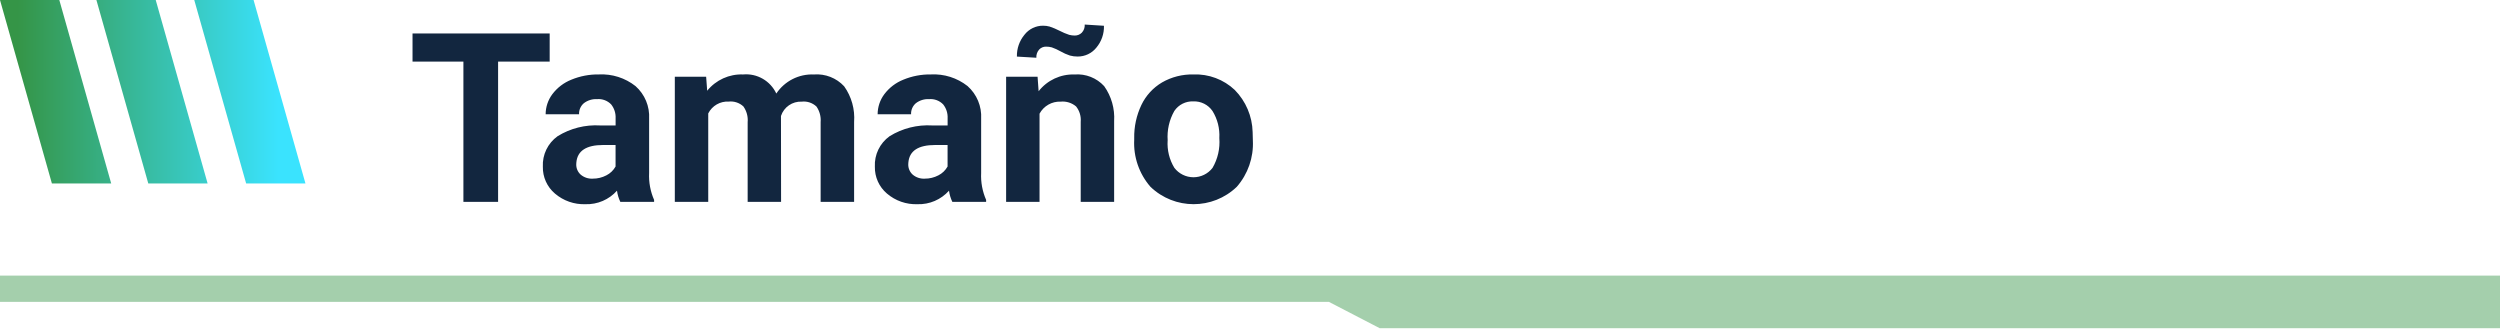
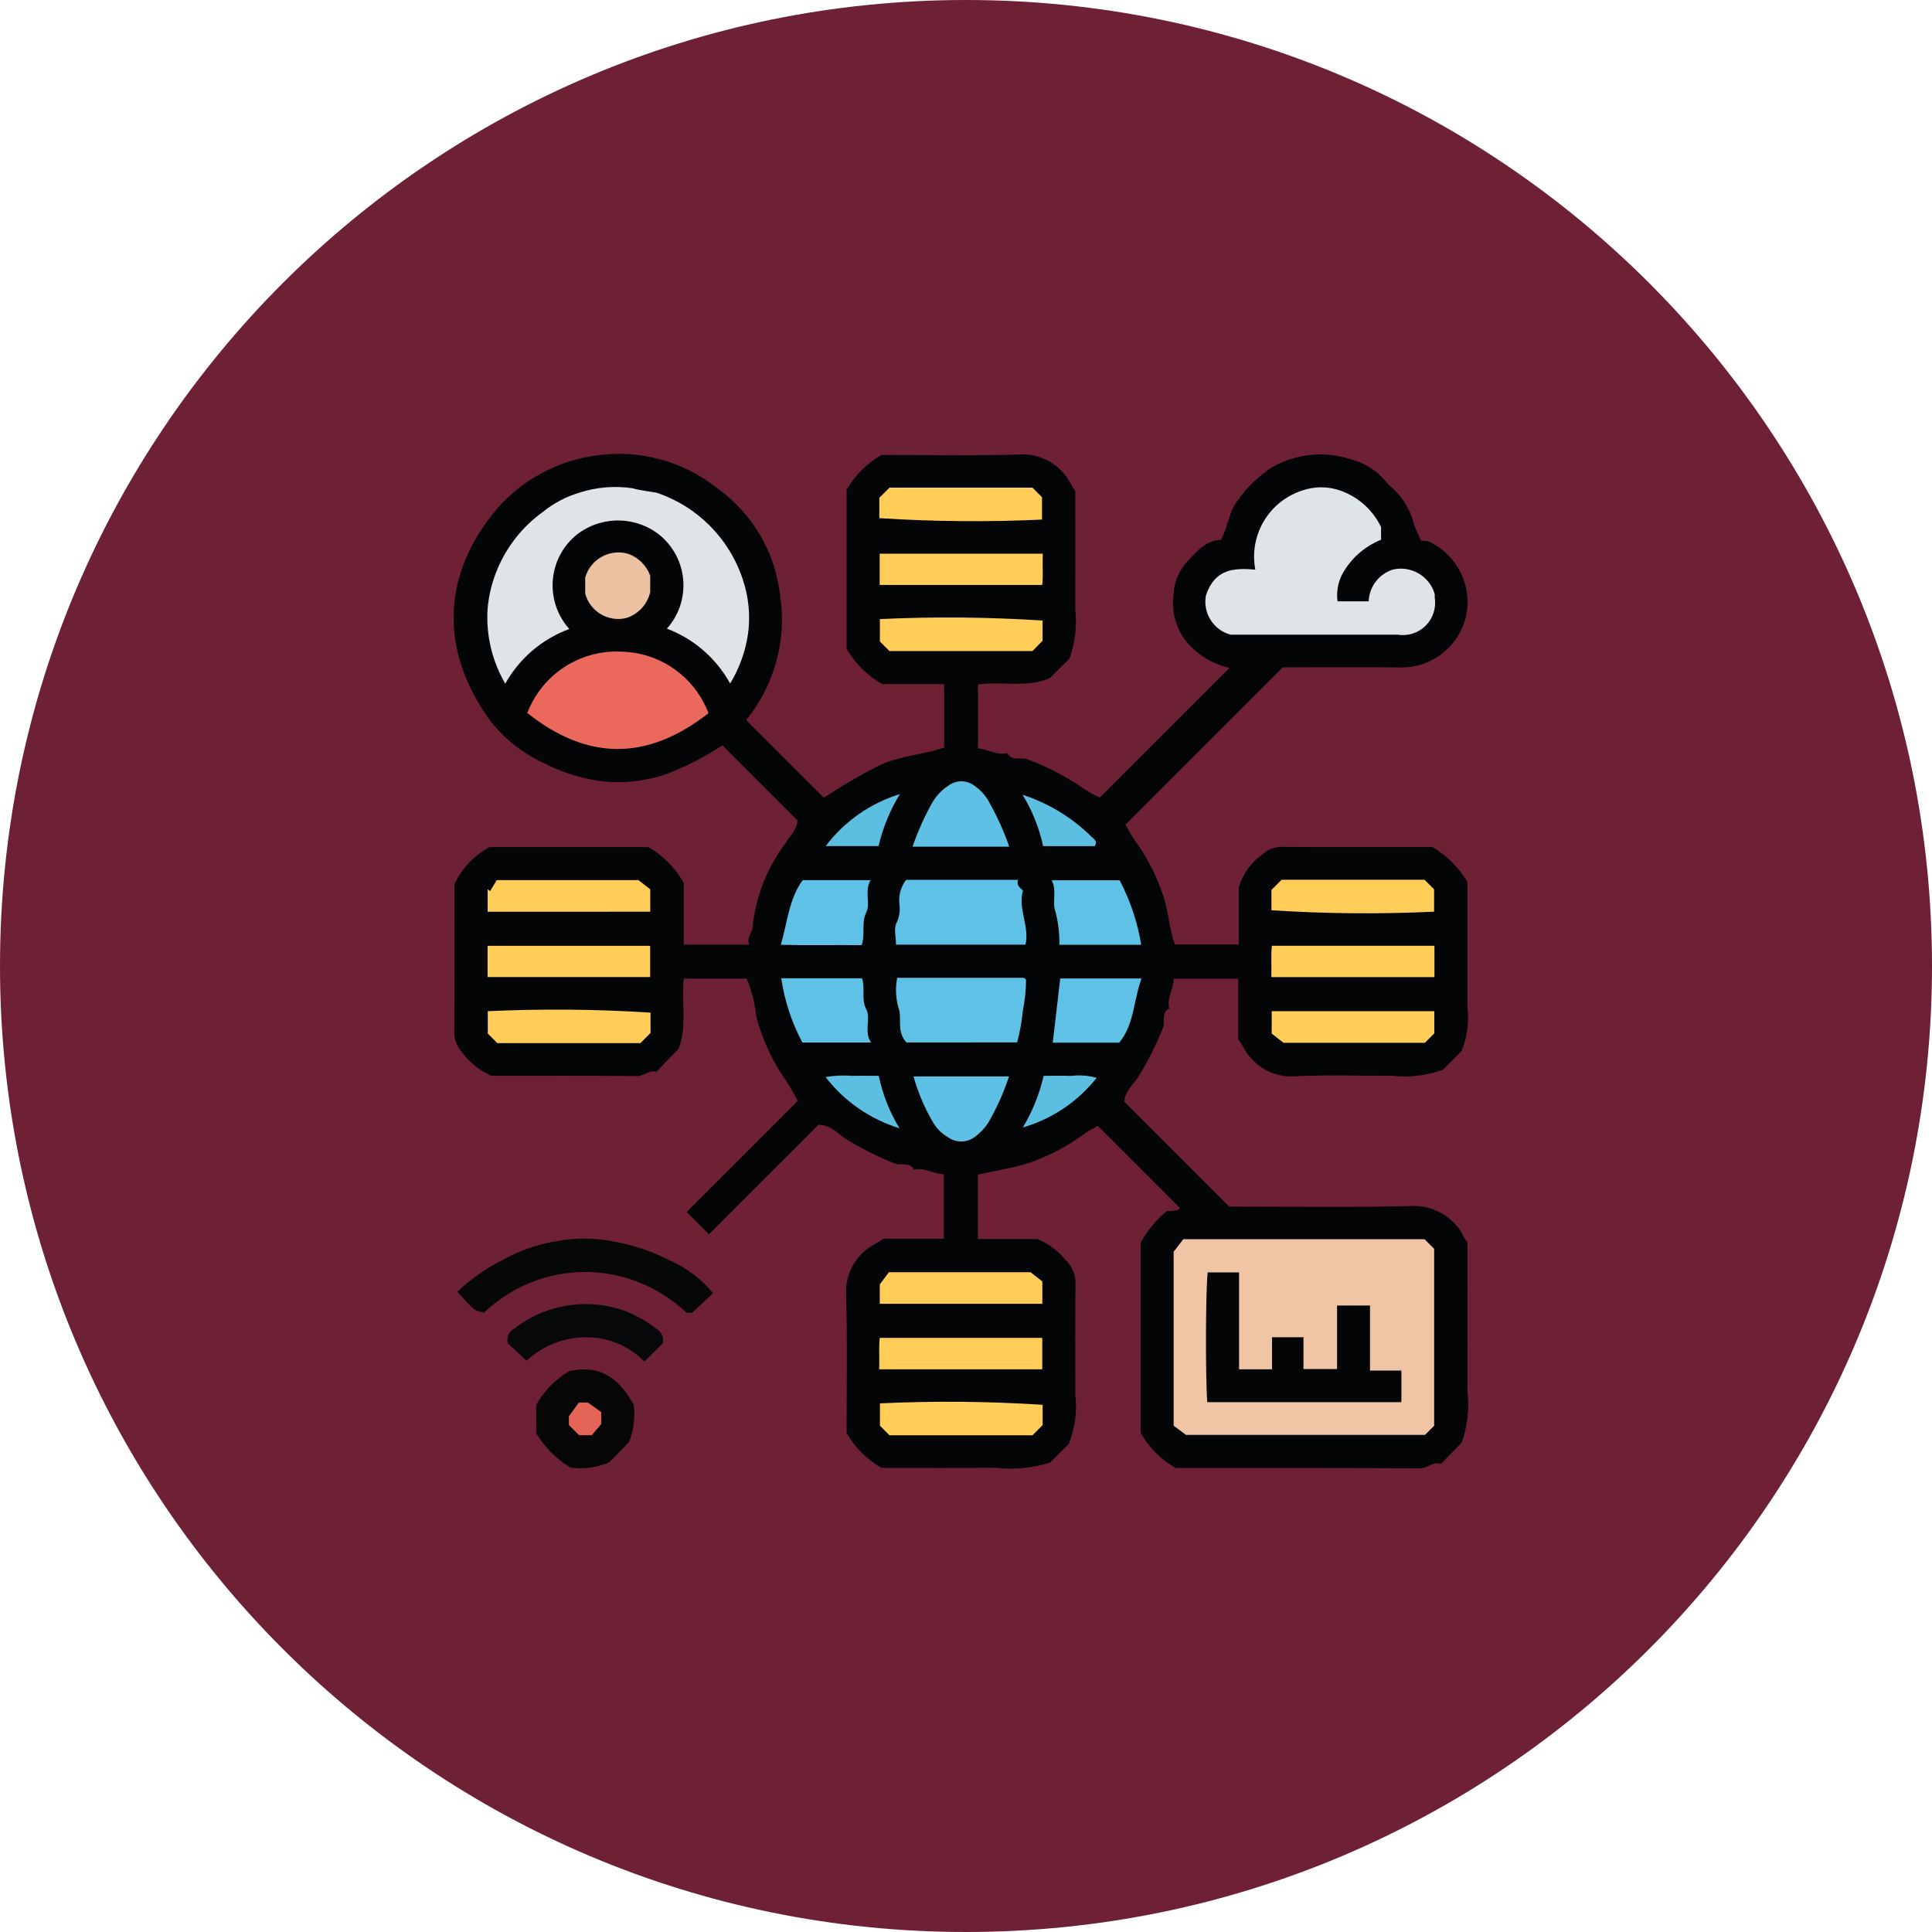
- <svg xmlns="http://www.w3.org/2000/svg" width="190" height="24.943" viewBox="0 0 190 24.943">
+ <svg xmlns="http://www.w3.org/2000/svg" width="115" height="115" viewBox="0 0 115 115">
  <defs>
-     <linearGradient id="a" x1="0.057" y1="0.5" x2="0.913" y2="0.5" gradientUnits="objectBoundingBox">
-       <stop offset="0" stop-color="#359547" />
-       <stop offset="1" stop-color="#3ae3fe" />
-     </linearGradient>
+     <clipPath id="a">
+       <rect width="60.364" height="60.401" fill="none" />
+     </clipPath>
  </defs>
-   <g transform="translate(-180 -3052.355)">
-     <g transform="translate(0 -11420.701)">
-       <path d="M10.775,8.339H6.855V19H4.219V8.339H.352V6.2H10.775ZM16.146,19a2.821,2.821,0,0,1-.255-.853,3.073,3.073,0,0,1-2.4,1.028,3.376,3.376,0,0,1-2.316-.809,2.6,2.6,0,0,1-.918-2.039,2.687,2.687,0,0,1,1.121-2.32,5.529,5.529,0,0,1,3.239-.817h1.169v-.545a1.567,1.567,0,0,0-.338-1.055,1.331,1.331,0,0,0-1.068-.4,1.513,1.513,0,0,0-1.006.308,1.045,1.045,0,0,0-.365.844h-2.54a2.551,2.551,0,0,1,.51-1.529,3.37,3.37,0,0,1,1.441-1.1,5.253,5.253,0,0,1,2.092-.4A4.15,4.15,0,0,1,17.3,10.2a3.09,3.09,0,0,1,1.033,2.483V16.8a4.546,4.546,0,0,0,.378,2.048V19Zm-2.1-1.767a2.188,2.188,0,0,0,1.037-.25,1.645,1.645,0,0,0,.7-.672V14.676h-.949q-1.907,0-2.03,1.318l-.009.149a1.017,1.017,0,0,0,.334.782A1.3,1.3,0,0,0,14.045,17.233ZM22.667,9.49l.079,1.063a3.342,3.342,0,0,1,2.733-1.239A2.536,2.536,0,0,1,28,10.765a3.265,3.265,0,0,1,2.856-1.45,2.836,2.836,0,0,1,2.3.9,4.141,4.141,0,0,1,.756,2.711V19H31.368V12.936a1.811,1.811,0,0,0-.316-1.182,1.4,1.4,0,0,0-1.116-.374,1.585,1.585,0,0,0-1.582,1.09L28.362,19h-2.54V12.944a1.789,1.789,0,0,0-.325-1.2,1.416,1.416,0,0,0-1.107-.369,1.646,1.646,0,0,0-1.564.9V19h-2.54V9.49ZM41.379,19a2.821,2.821,0,0,1-.255-.853,3.073,3.073,0,0,1-2.4,1.028,3.376,3.376,0,0,1-2.316-.809,2.6,2.6,0,0,1-.918-2.039,2.687,2.687,0,0,1,1.121-2.32,5.529,5.529,0,0,1,3.239-.817h1.169v-.545a1.567,1.567,0,0,0-.338-1.055,1.331,1.331,0,0,0-1.068-.4,1.513,1.513,0,0,0-1.006.308,1.045,1.045,0,0,0-.365.844H35.7a2.551,2.551,0,0,1,.51-1.529,3.37,3.37,0,0,1,1.441-1.1,5.253,5.253,0,0,1,2.092-.4,4.15,4.15,0,0,1,2.791.883,3.09,3.09,0,0,1,1.033,2.483V16.8a4.546,4.546,0,0,0,.378,2.048V19Zm-2.1-1.767a2.188,2.188,0,0,0,1.037-.25,1.645,1.645,0,0,0,.7-.672V14.676h-.949q-1.907,0-2.03,1.318l-.009.149a1.017,1.017,0,0,0,.334.782A1.3,1.3,0,0,0,39.278,17.233ZM47.856,9.49l.079,1.1a3.32,3.32,0,0,1,2.733-1.274,2.759,2.759,0,0,1,2.25.888,4.142,4.142,0,0,1,.756,2.654V19h-2.54V12.918a1.648,1.648,0,0,0-.352-1.173,1.574,1.574,0,0,0-1.169-.365,1.747,1.747,0,0,0-1.608.914V19h-2.54V9.49ZM52.9,5.614a2.46,2.46,0,0,1-.58,1.666,1.8,1.8,0,0,1-1.415.672,2.146,2.146,0,0,1-.593-.075,3.981,3.981,0,0,1-.716-.321,3.864,3.864,0,0,0-.659-.3A1.611,1.611,0,0,0,48.5,7.2a.7.7,0,0,0-.523.22.854.854,0,0,0-.215.624l-1.477-.088a2.5,2.5,0,0,1,.576-1.661,1.776,1.776,0,0,1,1.411-.686,1.816,1.816,0,0,1,.5.066,5.468,5.468,0,0,1,.76.321,4.941,4.941,0,0,0,.729.308,1.665,1.665,0,0,0,.422.053.741.741,0,0,0,.532-.215.819.819,0,0,0,.224-.62Zm2.3,8.543a5.64,5.64,0,0,1,.545-2.522,3.989,3.989,0,0,1,1.569-1.714A4.577,4.577,0,0,1,59.7,9.314a4.33,4.33,0,0,1,3.142,1.178,4.727,4.727,0,0,1,1.358,3.2l.018.65a4.97,4.97,0,0,1-1.222,3.511,4.735,4.735,0,0,1-6.561,0A5.058,5.058,0,0,1,55.2,14.271Zm2.54.18a3.555,3.555,0,0,0,.51,2.073,1.831,1.831,0,0,0,2.9.009,3.89,3.89,0,0,0,.519-2.267,3.519,3.519,0,0,0-.519-2.06,1.686,1.686,0,0,0-1.459-.731,1.658,1.658,0,0,0-1.441.726A3.955,3.955,0,0,0,57.744,14.338Z" transform="translate(211 14469.4)" fill="#12263f" />
-       <path d="M8394.707,11713.942l-3.943-13.943h4.508l3.943,13.943Zm-7.437,0-3.943-13.943h4.508l3.944,13.943Zm-7.325,0L8376,11700h4.508l3.944,13.943Z" transform="translate(-8196 2773.058)" fill="url(#a)" />
-       <path d="M0,0H190V4H104.857L101,2H0Z" transform="translate(180 14494)" fill="#359547" opacity="0.45" />
+   <g transform="translate(-533 -861)">
+     <circle cx="57.5" cy="57.5" r="57.5" transform="translate(533 861)" fill="#6e2034" />
+     <g transform="translate(560 888)">
+       <g transform="translate(0 0)" clip-path="url(#a)">
+         <path d="M17.6,29.231H13.7V25.547a5.713,5.713,0,0,0-2.1-2.124H2.138a4.858,4.858,0,0,0-2.083,2.19c0,2.846.013,5.841-.013,8.836a1.7,1.7,0,0,0,.435,1.157,4.453,4.453,0,0,0,1.767,1.43c2.788,0,5.739-.011,8.691.014.411,0,.7-.38,1.135-.249.439-.458.885-.92,1.322-1.375.522-1.339.156-2.75.309-4.176h3.747a8.235,8.235,0,0,1,.567,2.244,11.955,11.955,0,0,0,1.478,3.4,12.346,12.346,0,0,1,.989,1.64l-6.608,6.608c.479.478.909.909,1.326,1.326l6.52-6.519c.75.015,1.131.526,1.594.824a18.772,18.772,0,0,0,2.921,1.473c.393.165.923-.122,1.18.38.609-.161,1.129.257,1.764.267v3.842H25.561c-.332.261-.689.39-.994.647a3.243,3.243,0,0,0-1.2,2.808c.078,2.709.025,5.423.025,8.106a5.649,5.649,0,0,0,2.075,2.078c2.26,0,4.528.011,6.8-.005a7.833,7.833,0,0,0,3.235-.309l1.116-1.116a6.009,6.009,0,0,0,.39-2.917c0-2.188-.01-4.375.009-6.563A1.86,1.86,0,0,0,36.427,48a4.262,4.262,0,0,0-1.672-1.246H31.21V42.914c.924-.2,1.9-.351,2.846-.634a11.774,11.774,0,0,0,3.5-1.8c.282-.206.592-.339.788-.464l4.881,4.881c-.062.211-.442.161-.782.194A6.594,6.594,0,0,0,40.9,46.964V58.3a5.521,5.521,0,0,0,2.081,2.08c4.822,0,9.681-.014,14.541.023.463,0,.775-.437,1.243-.262.423-.432.849-.864,1.237-1.26a6.7,6.7,0,0,0,.344-3.062c.008-2.958,0-5.916,0-8.874-.233-.257-.317-.6-.548-.871a3.378,3.378,0,0,0-2.893-1.286c-3.6.092-7.2.032-10.74.032l-6.24-6.239c.018-.609.521-1,.816-1.459a18.772,18.772,0,0,0,1.476-2.92c.164-.393-.121-.924.383-1.178-.168-.611.269-1.129.261-1.767h3.845V34.86c.256.341.388.7.647,1a3.206,3.206,0,0,0,2.806,1.2c1.9-.089,3.807-.019,5.711-.025a6.672,6.672,0,0,0,3.019-.362L60,35.56a5.393,5.393,0,0,0,.346-2.65q0-3.709,0-7.415a5.954,5.954,0,0,0-2.081-2.075c-2.957,0-5.952.013-8.945-.011a1.641,1.641,0,0,0-1.156.433,3.714,3.714,0,0,0-1.431,1.981v3.394H42.941c-.344-.9-.374-1.9-.679-2.841a12.5,12.5,0,0,0-1.811-3.5c-.2-.283-.336-.6-.463-.788l9.365-9.365c2.167,0,4.675-.015,7.184.005A3.931,3.931,0,0,0,60.36,8.86a4.007,4.007,0,0,0-2.207-3.575c-.2-.121-.381-.064-.587-.108-.112-.336-.306-.639-.409-1.014a4.29,4.29,0,0,0-1.3-2.133,2.038,2.038,0,0,1-.342-.344A3.977,3.977,0,0,0,53.4.338a5.785,5.785,0,0,0-4.692.483,7.34,7.34,0,0,0-1.972,1.886c-.587.683-.622,1.606-1.054,2.423-.953.028-1.517.777-2.128,1.426a3,3,0,0,0-.692,1.771,3.742,3.742,0,0,0,.815,2.939,4.783,4.783,0,0,0,2.5,1.489l-7.719,7.719a6.677,6.677,0,0,1-.917-.507,15.1,15.1,0,0,0-3.4-1.773c-.39-.142-.919.133-1.183-.365-.606.14-1.134-.211-1.745-.289V13.748c1.36-.22,2.817.224,4.264-.375.381-.376.839-.828,1.178-1.161a6.515,6.515,0,0,0,.35-2.945c.009-2.35,0-4.7,0-7.05-.238-.3-.366-.66-.624-.965A3.233,3.233,0,0,0,33.58.056C30.87.133,28.156.08,25.472.08a5.646,5.646,0,0,0-2.078,2.073v9.465a5.634,5.634,0,0,0,2.12,2.1H29.2v3.775c-1.252.437-2.6.488-3.825,1.047a34.014,34.014,0,0,0-3.338,1.94l-4.621-4.62a9.45,9.45,0,0,0,2.021-7.4,9.06,9.06,0,0,0-3.672-6.346,9.4,9.4,0,0,0-7.284-2A9.491,9.491,0,0,0,2.62,3.243C-.633,7.05-.938,11.593,2.165,15.881a8.524,8.524,0,0,0,3.083,2.48A10.677,10.677,0,0,0,8.783,19.5a8.821,8.821,0,0,0,3.932-.441A17.443,17.443,0,0,0,16,17.368l4.47,4.471c-.036.573-.468.947-.741,1.389a9.926,9.926,0,0,0-1.94,5.036c-.05.29-.344.526-.2.966" transform="translate(0 0)" fill="#040506" />
+         <path d="M.172,39.919c1.019,1.133,1.019,1.133,1.593,1.246A8.734,8.734,0,0,1,7.83,38.741a8.83,8.83,0,0,1,5.989,2.428h.336c.423-.394.806-.751,1.243-1.161a6.968,6.968,0,0,0-2.639-1.981,11.4,11.4,0,0,0-3.2-1.079A8.831,8.831,0,0,0,6.143,36.9a9.8,9.8,0,0,0-3.191,1.086,11.613,11.613,0,0,0-2.78,1.932" transform="translate(0.047 9.969)" fill="#060707" />
+         <path d="M3.868,44.989v1.693a6.014,6.014,0,0,0,2.047,2.047,4.449,4.449,0,0,0,2.3-.314L9.4,47.2A4.691,4.691,0,0,0,9.68,45c-.8-1.444-1.89-2.465-3.866-2.007a5.452,5.452,0,0,0-1.946,2" transform="translate(1.049 11.63)" fill="#060607" />
+         <path d="M10.671,43.249l1.089-1.079a.748.748,0,0,0-.347-.852A6.84,6.84,0,0,0,9.124,40.1a6.817,6.817,0,0,0-2.568-.247A6.91,6.91,0,0,0,2.908,41.3a.741.741,0,0,0-.352.877c.341.313.726.666,1.107,1.014a5.185,5.185,0,0,1,3.6-1.391,4.787,4.787,0,0,1,3.409,1.444" transform="translate(0.682 10.801)" fill="#070809" />
+         <path d="M49.223,37.357c-.163-.163-.364-.362-.563-.563-.039,0-.079-.008-.118-.008H34.289l-.573.746V47.885l.732.547h14.23l.545-.545Z" transform="translate(9.144 9.977)" fill="#efc5a5" />
+         <path d="M16.036,13.274A7.889,7.889,0,0,0,17.1,10.337,7.12,7.12,0,0,0,16.8,7.1a8.118,8.118,0,0,0-5.132-5.185c-.459-.09-.942-.126-1.439-.268a6.959,6.959,0,0,0-3.16.261A6.284,6.284,0,0,0,4.89,3.058,7.962,7.962,0,0,0,2.208,6.41,7.779,7.779,0,0,0,1.6,8.825a7.851,7.851,0,0,0,1.053,4.453,7.216,7.216,0,0,1,3.812-3.254A3.887,3.887,0,0,1,6.8,4.5a3.987,3.987,0,0,1,4.982-.118,3.87,3.87,0,0,1,.493,5.621,7.225,7.225,0,0,1,3.765,3.267" transform="translate(0.422 0.416)" fill="#dfe4e9" />
+         <path d="M38.173,6.478C36.888,6.367,35.767,6.438,35.237,8A2.028,2.028,0,0,0,36.7,10.35c3.234,0,6.59,0,9.947,0a1.921,1.921,0,0,0,2.206-2.2V7.931a2.1,2.1,0,0,0-2.513-1.45A2.071,2.071,0,0,0,44.92,8.367H43.065a2.749,2.749,0,0,1,.45-1.9A4.558,4.558,0,0,1,45.658,4.7V3.946a4.235,4.235,0,0,0-2.676-2.251,3.425,3.425,0,0,0-1.959.056,4.138,4.138,0,0,0-2.85,4.728" transform="translate(9.548 0.428)" fill="#dfe4e9" />
+         <path d="M14.237,12.94A5.68,5.68,0,0,0,9.043,9.274a5.69,5.69,0,0,0-5.591,3.651c3.562,2.837,7.12,2.874,10.785.015" transform="translate(0.936 2.514)" fill="#ea695c" />
+         <path d="M20.727,23.815h7.711c.249-1.1-.472-2.158-.153-3.219-.23-.2-.4-.361-.289-.636h-6.67a2,2,0,0,0-.386,1.522,1.95,1.95,0,0,1-.174,1.025c-.186.331-.039.848-.039,1.308" transform="translate(5.606 5.414)" fill="#5ec1e5" />
+         <path d="M27.933,28.392a11.868,11.868,0,0,0,.338-1.87,9.79,9.79,0,0,0,.192-1.864.35.35,0,0,0-.064-.069.19.19,0,0,0-.1-.043c-2.506,0-5.012,0-7.508,0a3.825,3.825,0,0,0,.139,1.977c.1.608-.136,1.269.411,1.87Z" transform="translate(5.612 6.657)" fill="#5ec1e5" />
+         <path d="M48,24.912V23.045H38.323c-.065.577-.01,1.2-.033,1.867Z" transform="translate(10.384 6.25)" fill="#ffcd58" />
+         <path d="M29.636,43.276v-1.87H19.962c-.065.58-.01,1.206-.034,1.87Z" transform="translate(5.404 11.23)" fill="#ffcd58" />
+         <rect width="9.679" height="1.861" transform="translate(2.022 29.298)" fill="#ffcd58" />
+         <path d="M19.951,4.686V6.548h9.675c.066-.572.008-1.2.033-1.862Z" transform="translate(5.411 1.271)" fill="#ffcd58" />
+         <path d="M29.634,40.213V38.882l-.7-.55H20.5c-.116.155-.283.379-.543.728v1.153Z" transform="translate(5.411 10.396)" fill="#ffcd58" />
+         <path d="M10.682,28.029c.2-.2.4-.4.605-.605v-1.21A86.917,86.917,0,0,0,1.6,26.128v1.33l.569.571h8.508" transform="translate(0.435 7.063)" fill="#ffcd58" />
+         <path d="M38.308,26.109V27.44l.7.55h8.418l.561-.562V26.109Z" transform="translate(10.389 7.081)" fill="#ffcd58" />
+         <path d="M11.274,21.852V20.521l-.7-.55H2.138l-.4.655-.145-.118v1.345Z" transform="translate(0.432 5.417)" fill="#ffcd58" />
+         <path d="M38.9,19.955c-.2.2-.4.4-.605.605v1.21a86.911,86.911,0,0,0,9.683.085v-1.33l-.569-.571H38.9" transform="translate(10.386 5.412)" fill="#ffcd58" />
+         <path d="M29.043,9.668l.6-.609V7.854a86.486,86.486,0,0,0-9.683-.088V9.1c.168.167.369.367.568.568h8.511" transform="translate(5.414 2.084)" fill="#ffcd58" />
+         <path d="M29.042,46.391l.605-.608V44.576a87.041,87.041,0,0,0-9.683-.086v1.332c.169.168.369.369.569.569h8.508" transform="translate(5.414 12.043)" fill="#ffcd58" />
+         <path d="M20.541,1.594c-.2.2-.4.4-.606.605v1.21a86.97,86.97,0,0,0,9.683.085V2.165l-.566-.571H20.541" transform="translate(5.406 0.433)" fill="#ffcd58" />
+         <path d="M28.5,24.576c-.15,1.3-.3,2.547-.444,3.821h3.955c.9-1.079.844-2.507,1.33-3.821Z" transform="translate(7.609 6.665)" fill="#5ec1e5" />
+         <path d="M20.686,28.391c-.441-.658.006-1.425-.277-1.969-.325-.625-.048-1.247-.261-1.856H15.341A11.824,11.824,0,0,0,16.6,28.391Z" transform="translate(4.16 6.663)" fill="#5ec1e5" />
+         <path d="M20.666,19.974H16.621c-.814,1.12-.9,2.474-1.3,3.847,1.611.042,3.2.008,4.809.02.235-.642-.034-1.312.283-1.964.254-.521-.127-1.244.249-1.9" transform="translate(4.156 5.417)" fill="#5ec1e5" />
+         <path d="M28.464,23.82h4.872a12.726,12.726,0,0,0-1.285-3.842H28.006c.328.608.006,1.317.23,1.885a7.348,7.348,0,0,1,.228,1.956" transform="translate(7.595 5.418)" fill="#5ec1e5" />
+         <path d="M21.491,19.237h5.756A16.021,16.021,0,0,0,26.112,16.7a2.8,2.8,0,0,0-.9-1.064,1.289,1.289,0,0,0-1.6-.025,2.98,2.98,0,0,0-.95,1.007,16.22,16.22,0,0,0-1.172,2.617" transform="translate(5.828 4.162)" fill="#5ec0e5" />
+         <path d="M27.22,29.162H21.536a11.353,11.353,0,0,0,1.134,2.687,2.4,2.4,0,0,0,.9.923,1.354,1.354,0,0,0,1.7-.076,3.083,3.083,0,0,0,.885-1.078,14.345,14.345,0,0,0,1.065-2.456" transform="translate(5.84 7.909)" fill="#5ec0e5" />
+         <path d="M8.713,4.7a2.062,2.062,0,0,0-2.55,1.417v.957a2.038,2.038,0,0,0,2.38,1.467,2.1,2.1,0,0,0,1.489-1.56V6.01A2.16,2.16,0,0,0,8.713,4.7" transform="translate(1.671 1.262)" fill="#ecc2a3" />
+         <path d="M21.839,15.943a8.773,8.773,0,0,0-4.416,3.094H20.57a10.582,10.582,0,0,1,1.269-3.094" transform="translate(4.725 4.324)" fill="#5cbee1" />
+         <path d="M26.642,15.975a9.672,9.672,0,0,1,1.222,3.057h3.071c.208-.3-.061-.426-.215-.585a10.41,10.41,0,0,0-4.078-2.472" transform="translate(7.225 4.333)" fill="#5cbee1" />
+         <path d="M21.819,32.263a9.889,9.889,0,0,1-1.236-3.126c-.515,0-1.068-.011-1.618,0a6.064,6.064,0,0,0-1.547.075,8.832,8.832,0,0,0,4.4,3.047" transform="translate(4.724 7.9)" fill="#5cbee1" />
+         <path d="M27.894,29.138a10.612,10.612,0,0,1-1.239,3.074,8.692,8.692,0,0,0,4.395-2.957,3.91,3.91,0,0,0-1.511-.112c-.526-.022-1.053-.005-1.644-.005" transform="translate(7.229 7.899)" fill="#5cbee1" />
+         <path d="M5.4,45.776l.606.6h.755l.564-.664V45l-.8-.566H5.994l-.6.825Z" transform="translate(1.464 12.051)" fill="#e46458" />
+         <path d="M41.034,42.2H39.161v1.909H37.2V38.34H35.332c-.123,1.072-.14,6.239-.023,7.725H46.862v-1.88H44.993V40.31H43.034v3.784h-2Z" transform="translate(9.554 10.398)" fill="#040506" />
+       </g>
    </g>
  </g>
</svg>
